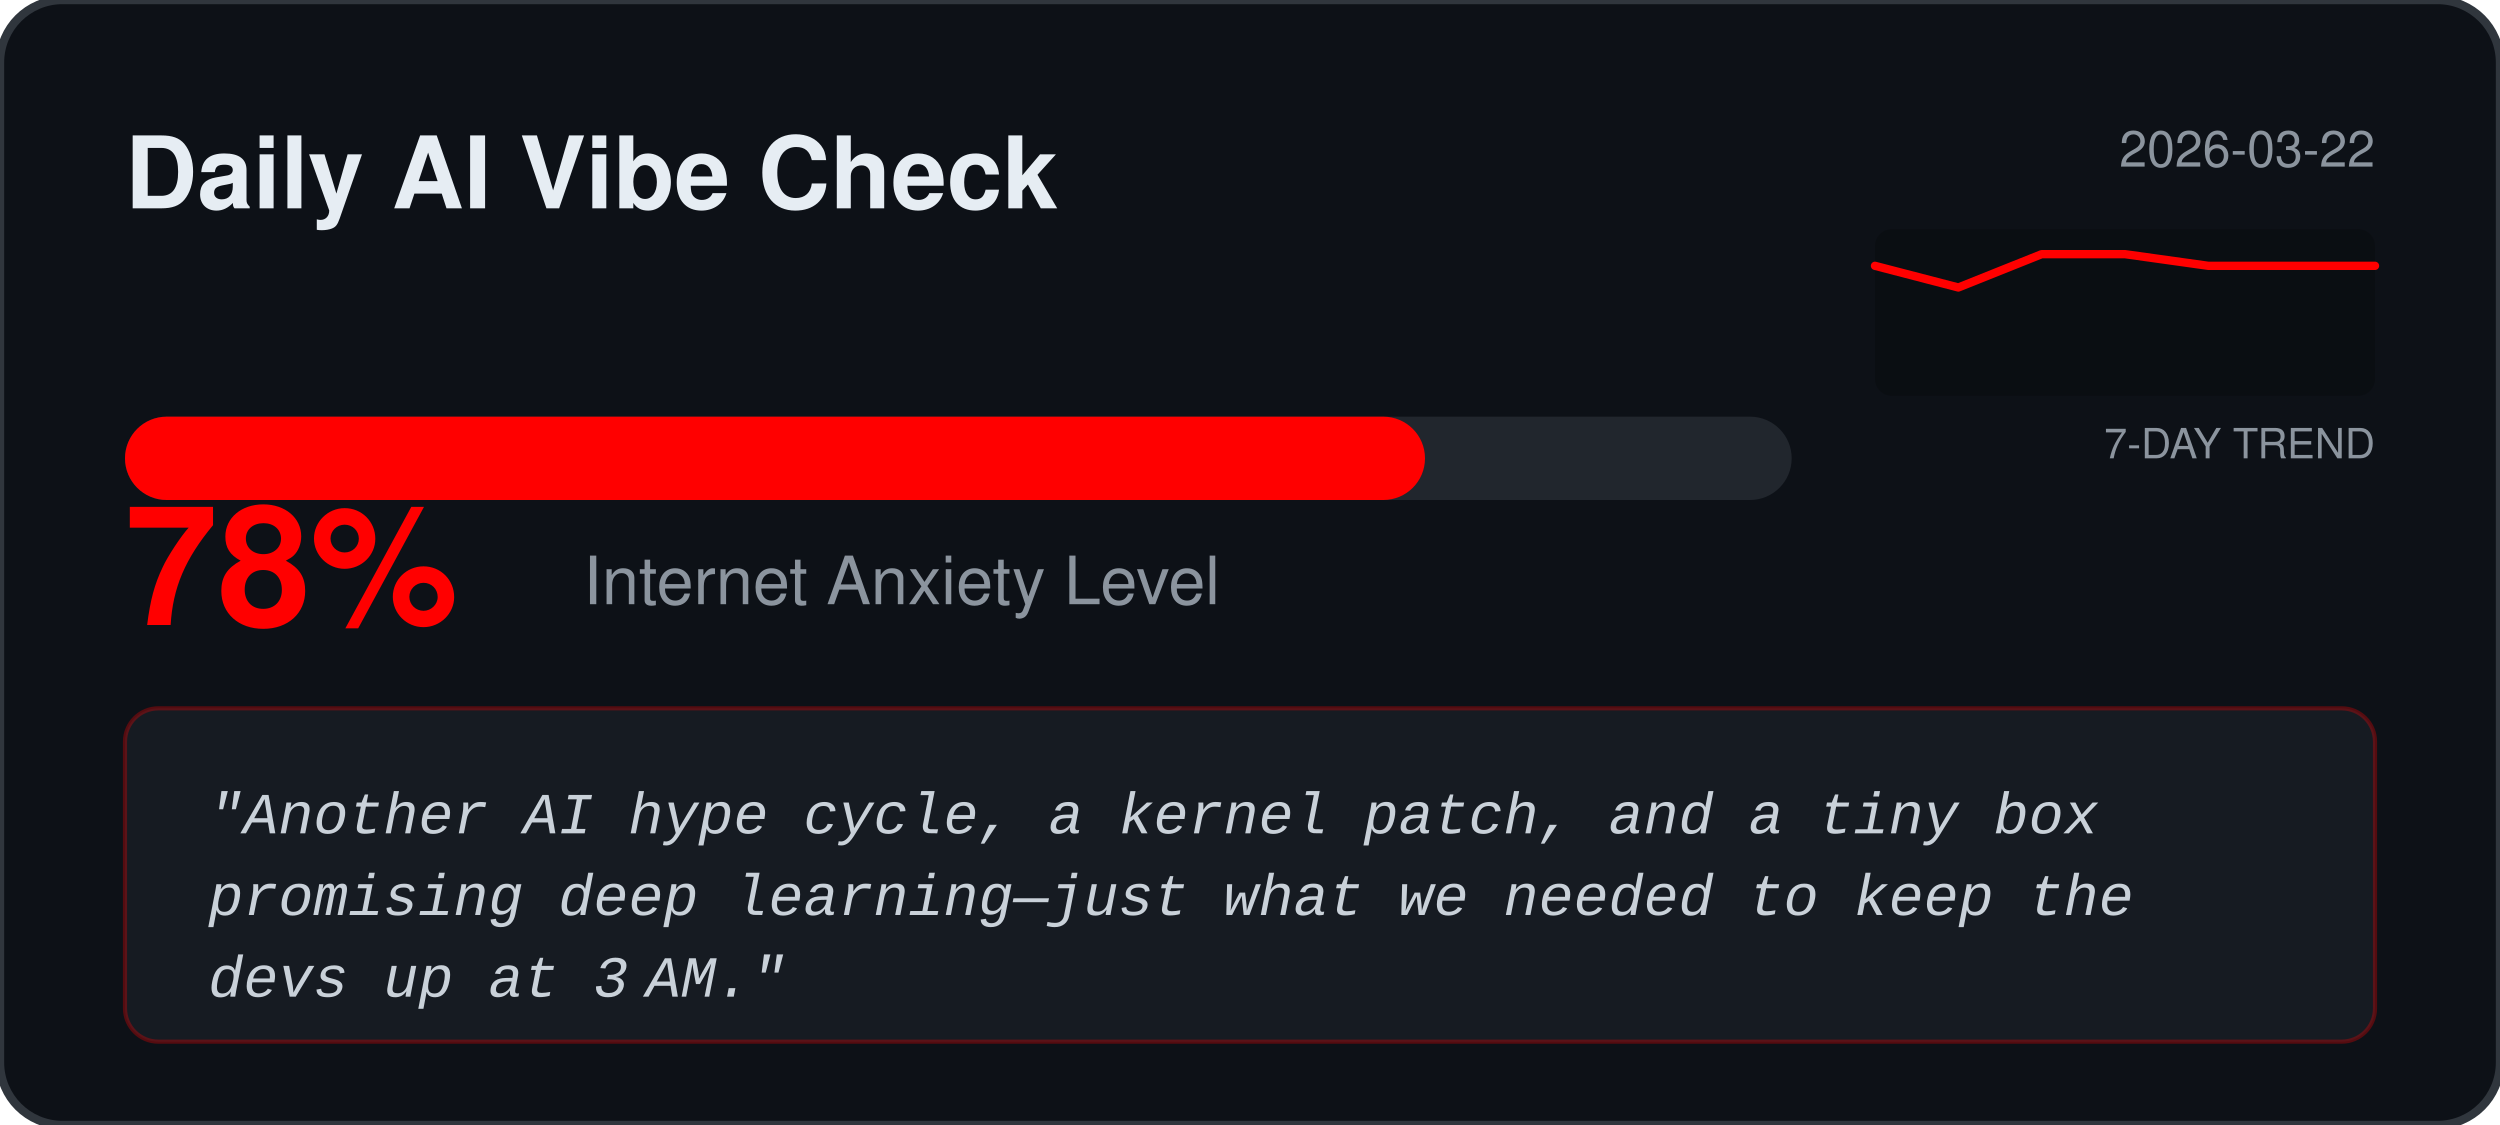
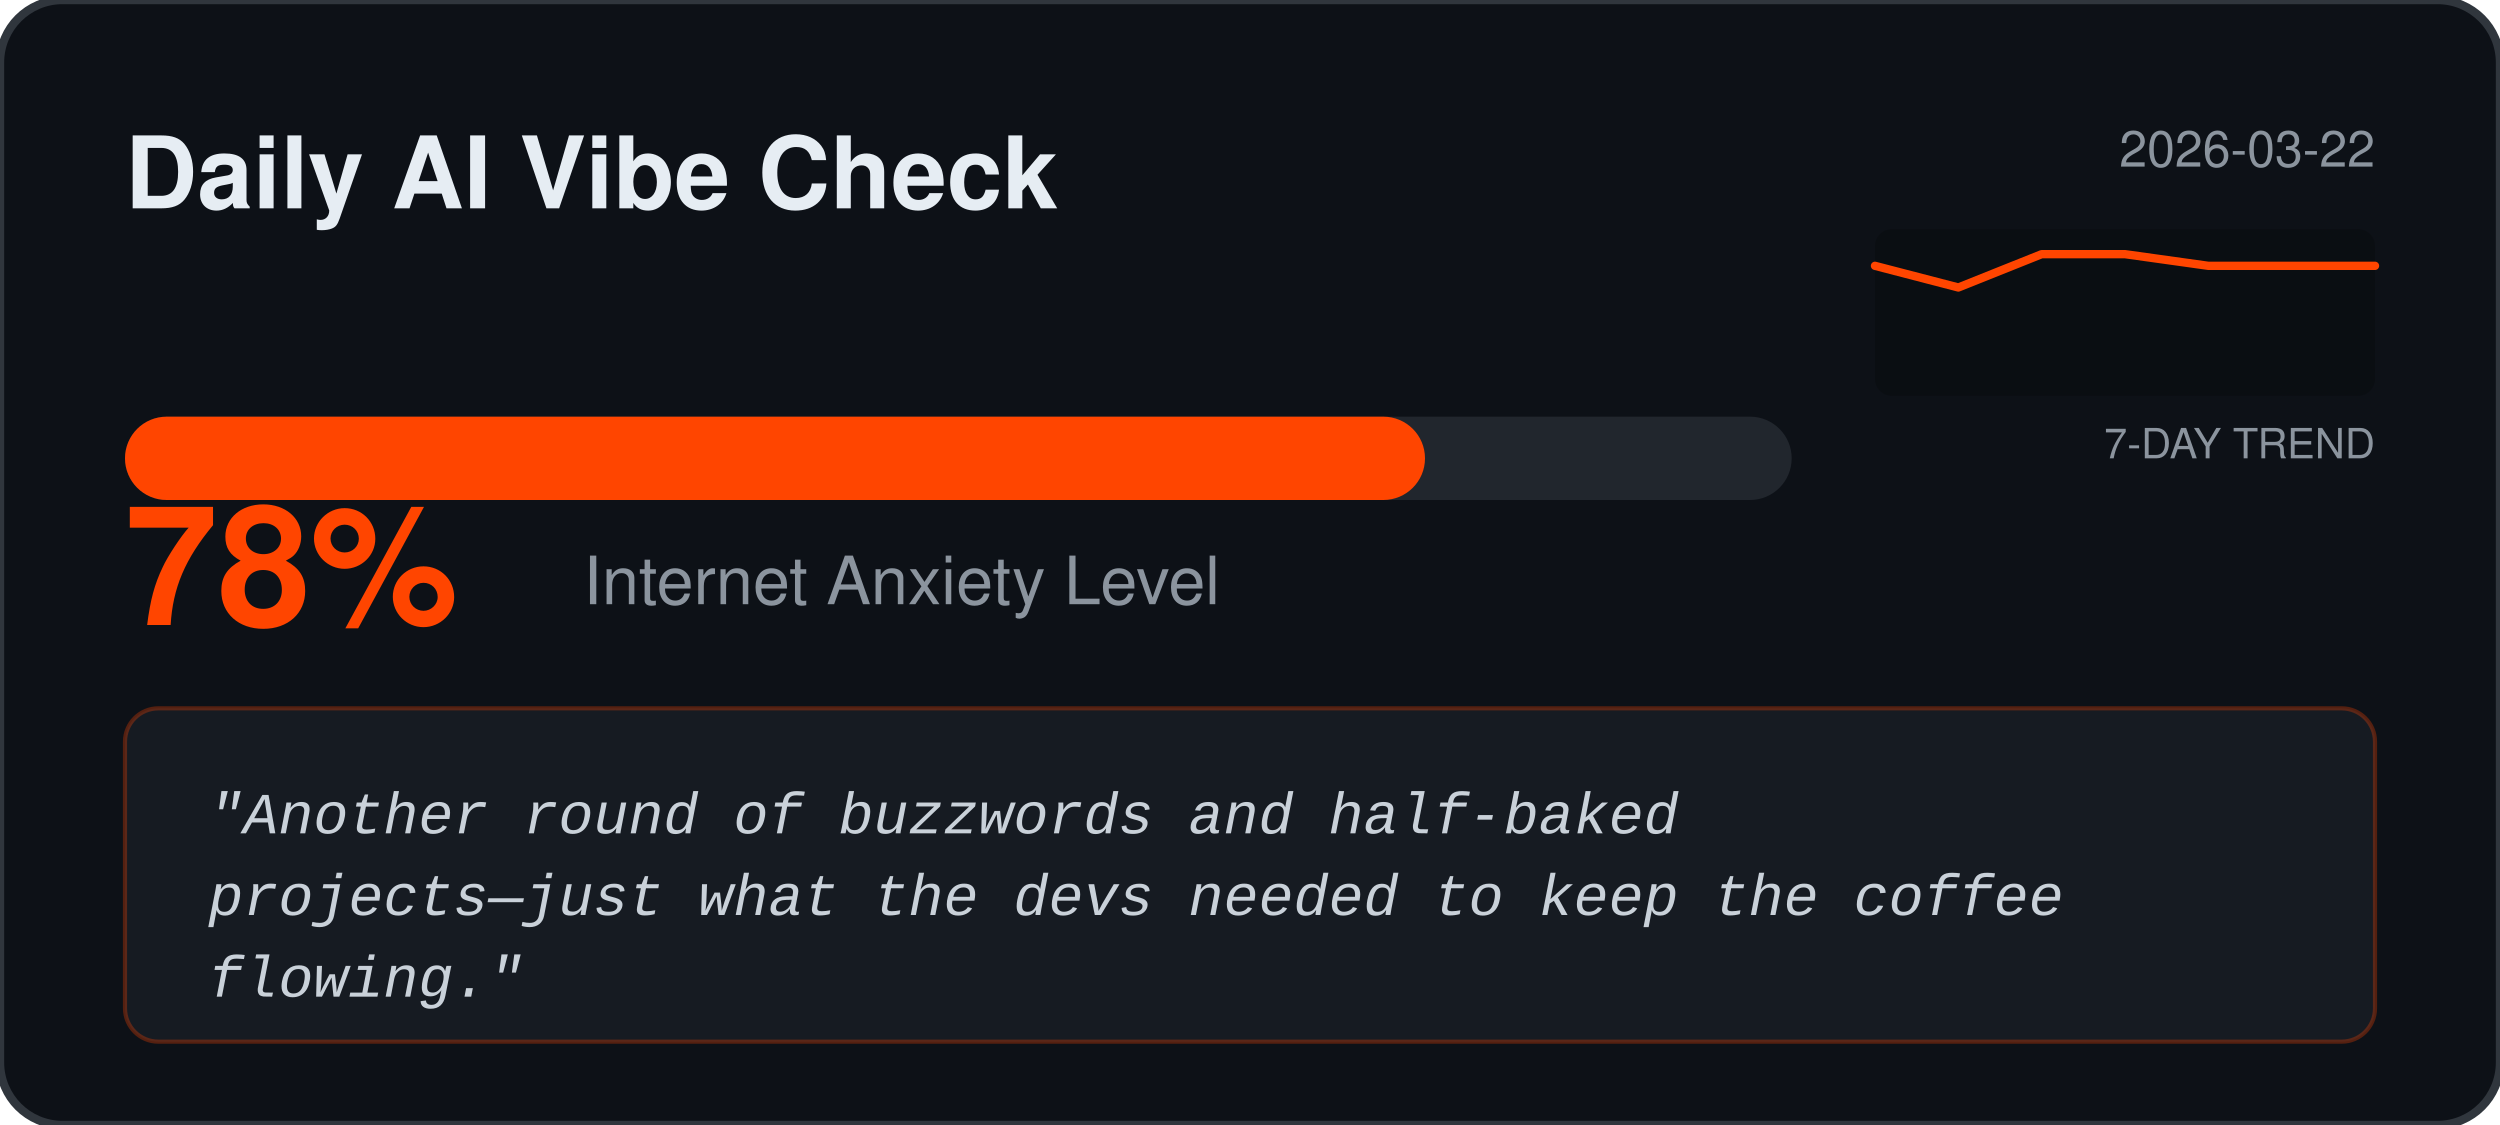
<svg xmlns="http://www.w3.org/2000/svg" width="600" height="270" viewBox="0 0 600 270" fill="none">
  <rect width="600" height="270" rx="15" fill="#0D1117" stroke="#30363D" stroke-width="2" />
  <text x="30" y="50" fill="#E6EDF3" font-family="Segoe UI, Helvetica, sans-serif" font-weight="bold" font-size="24">Daily AI Vibe Check</text>
  <text x="570" y="40" fill="#8B949E" font-family="Segoe UI, Helvetica, sans-serif" font-size="12" text-anchor="end">2026-03-22</text>
  <rect x="450" y="55" width="120" height="40" fill="#000000" fill-opacity="0.2" rx="4" />
  <text x="570" y="110" fill="#8B949E" font-family="Segoe UI, Helvetica, sans-serif" font-size="10" text-anchor="end">7-DAY TREND</text>
-   <polyline points="450.0,63.8 470.0,69.0 490.0,61.0 510.0,61.0 530.0,63.8 550.0,63.8 570.0,63.8" fill="none" stroke="#FF0000" stroke-width="2" stroke-linecap="round" stroke-linejoin="round" />
+   <polyline points="450.0,63.8 470.0,69.0 490.0,61.0 510.0,61.0 530.0,63.8 550.0,63.8 570.0,63.8" fill="none" stroke="#FF4500" stroke-width="2" stroke-linecap="round" stroke-linejoin="round" />
  <rect x="30" y="100" width="400" height="20" rx="10" fill="#21262D" />
-   <rect x="30" y="100" width="312.0" height="20" rx="10" fill="#FF0000" />
-   <text x="30" y="150" fill="#FF0000" font-family="Segoe UI, Helvetica, sans-serif" font-weight="bold" font-size="40">78%</text>
+   <rect x="30" y="100" width="312.0" height="20" rx="10" fill="#FF4500" />
+   <text x="30" y="150" fill="#FF4500" font-family="Segoe UI, Helvetica, sans-serif" font-weight="bold" font-size="40">78%</text>
  <text x="140" y="145" fill="#8B949E" font-family="Segoe UI, Helvetica, sans-serif" font-size="16">Internet Anxiety Level</text>
-   <rect x="30" y="170" width="540" height="80" rx="8" fill="#161B22" stroke="#FF0000" stroke-opacity="0.3" />
+   <rect x="30" y="170" width="540" height="80" rx="8" fill="#161B22" stroke="#FF4500" stroke-opacity="0.3" />
  <text x="50" y="200" fill="#C9D1D9" font-family="Courier New, monospace" font-size="14" font-style="italic">
-     <tspan x="50" dy="0">"Another AI hype cycle, a kernel patch, and a tiny box</tspan>
-     <tspan x="50" dy="1.4em">promising deep learning—just what we needed to keep the</tspan>
-     <tspan x="50" dy="1.4em">devs up at 3 AM."</tspan>
+     <tspan x="50" dy="0">"Another round of buzzwords and half‑baked</tspan>
+     <tspan x="50" dy="1.4em">projects—just what the devs needed to keep the coffee</tspan>
+     <tspan x="50" dy="1.4em">flowing."</tspan>
  </text>
</svg>
